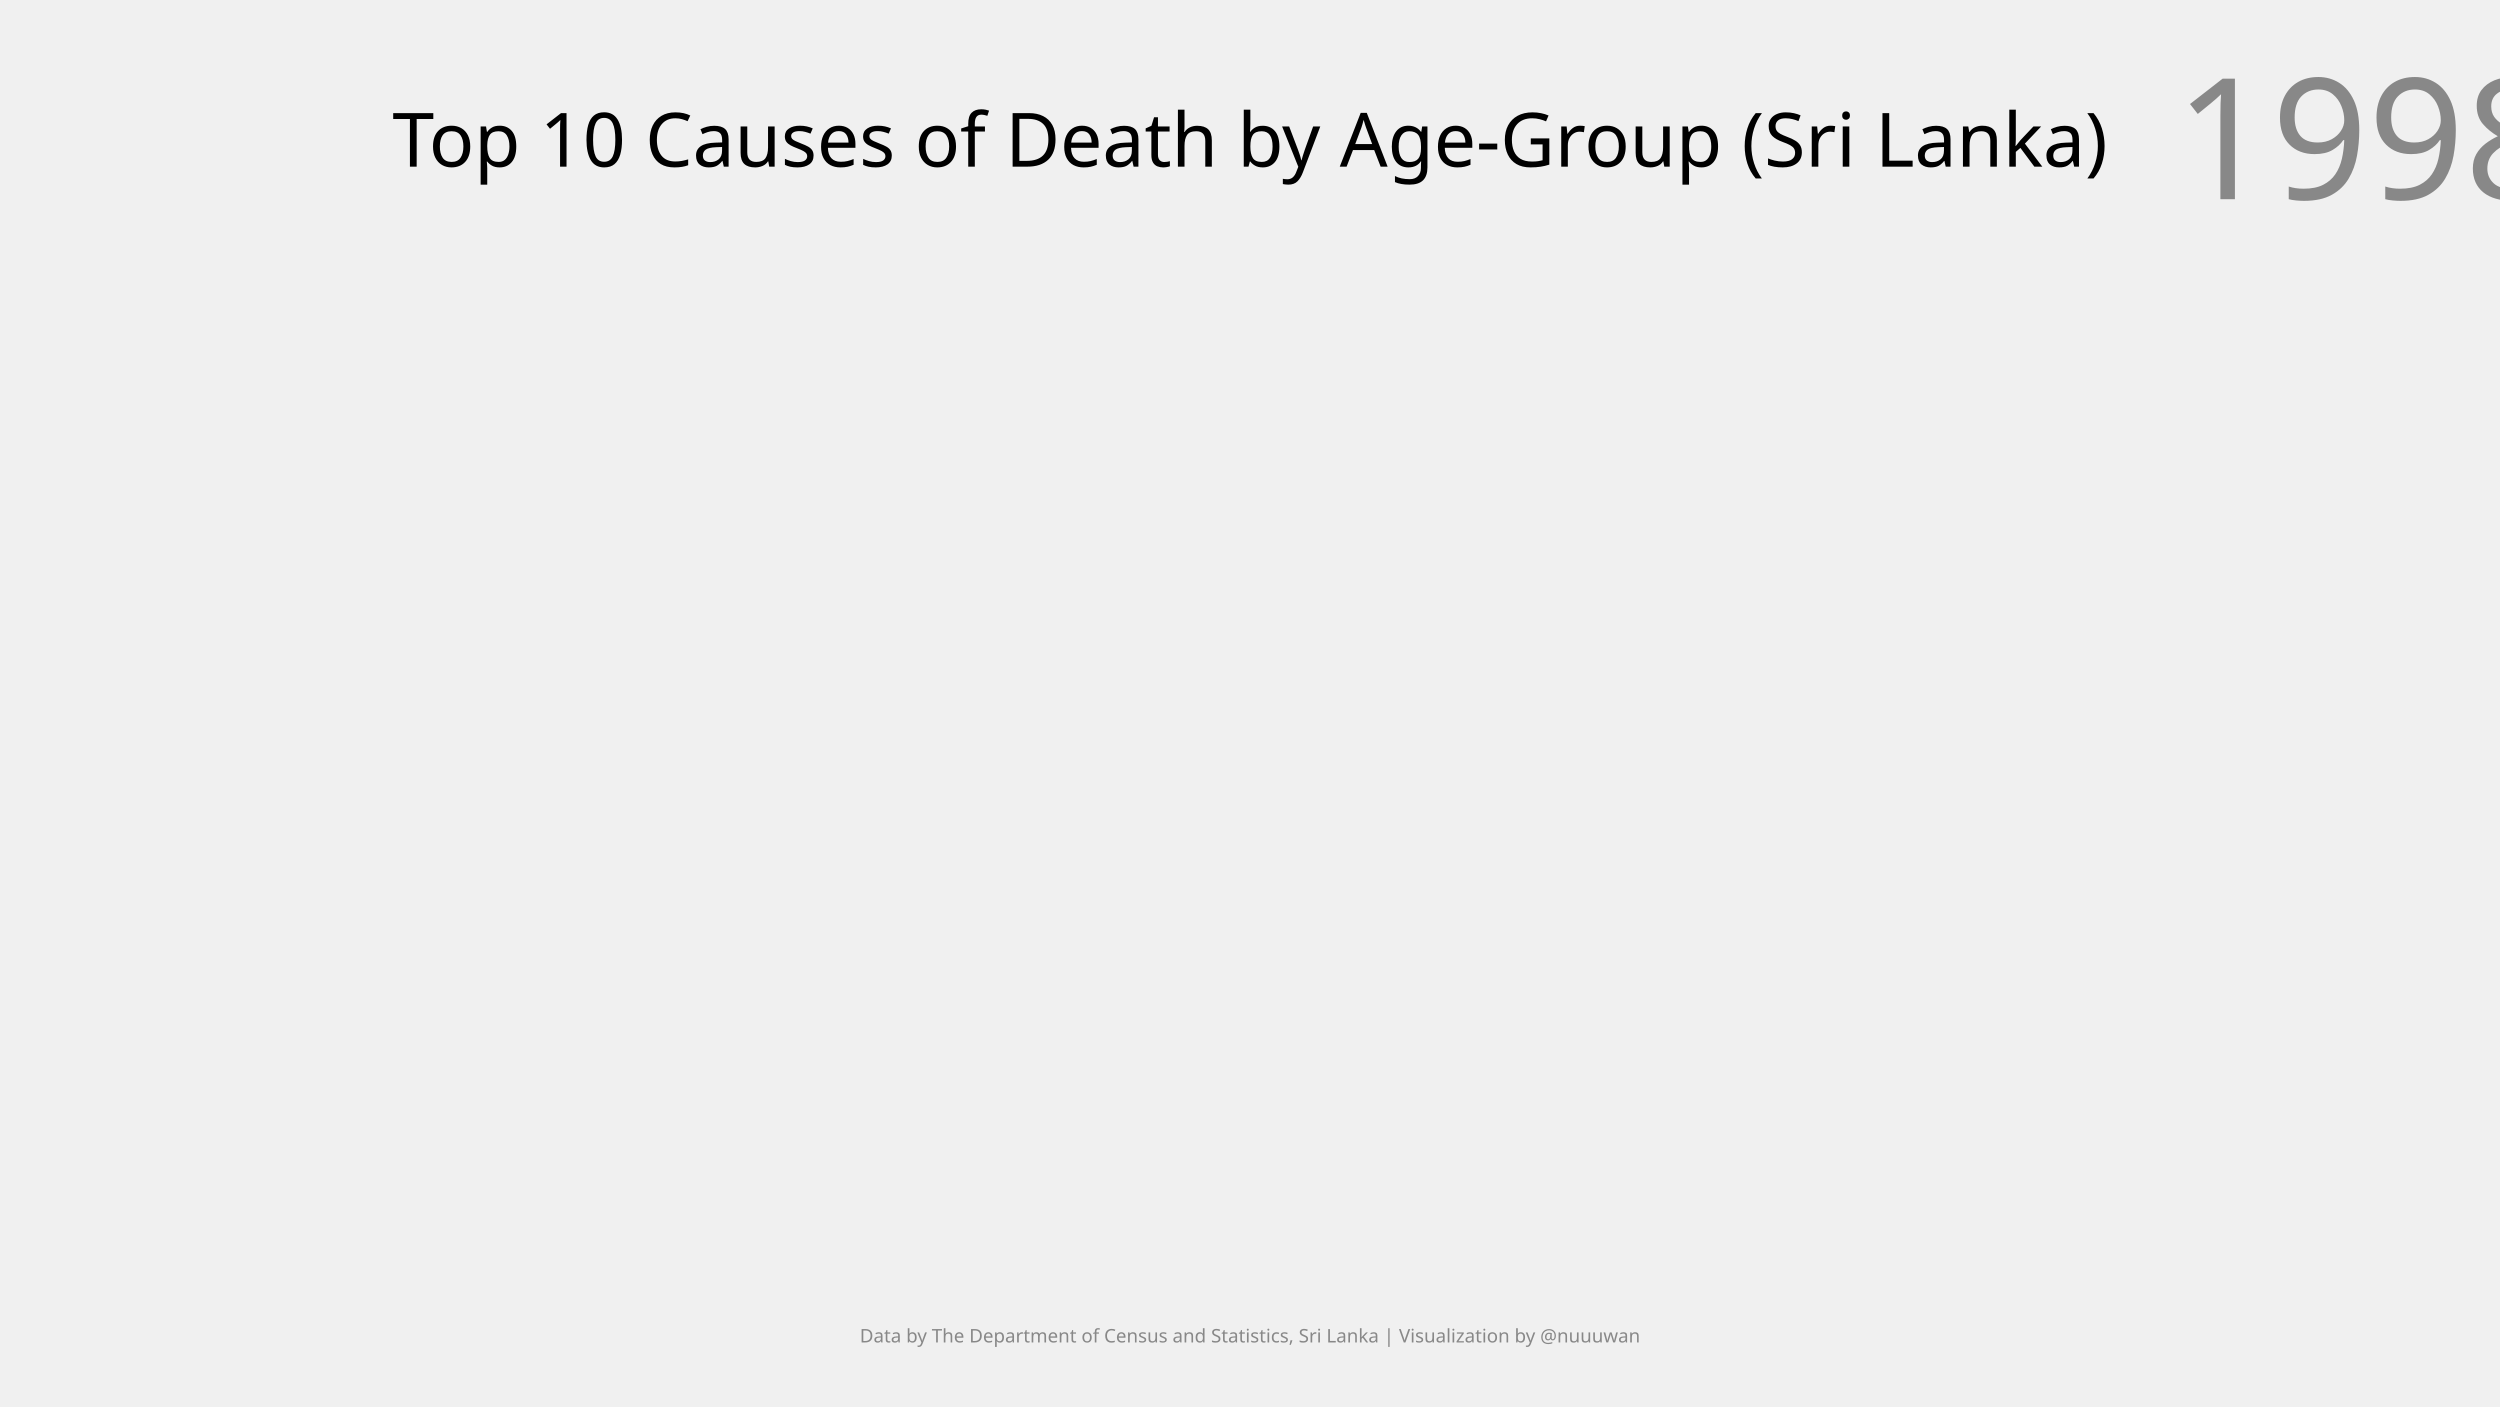
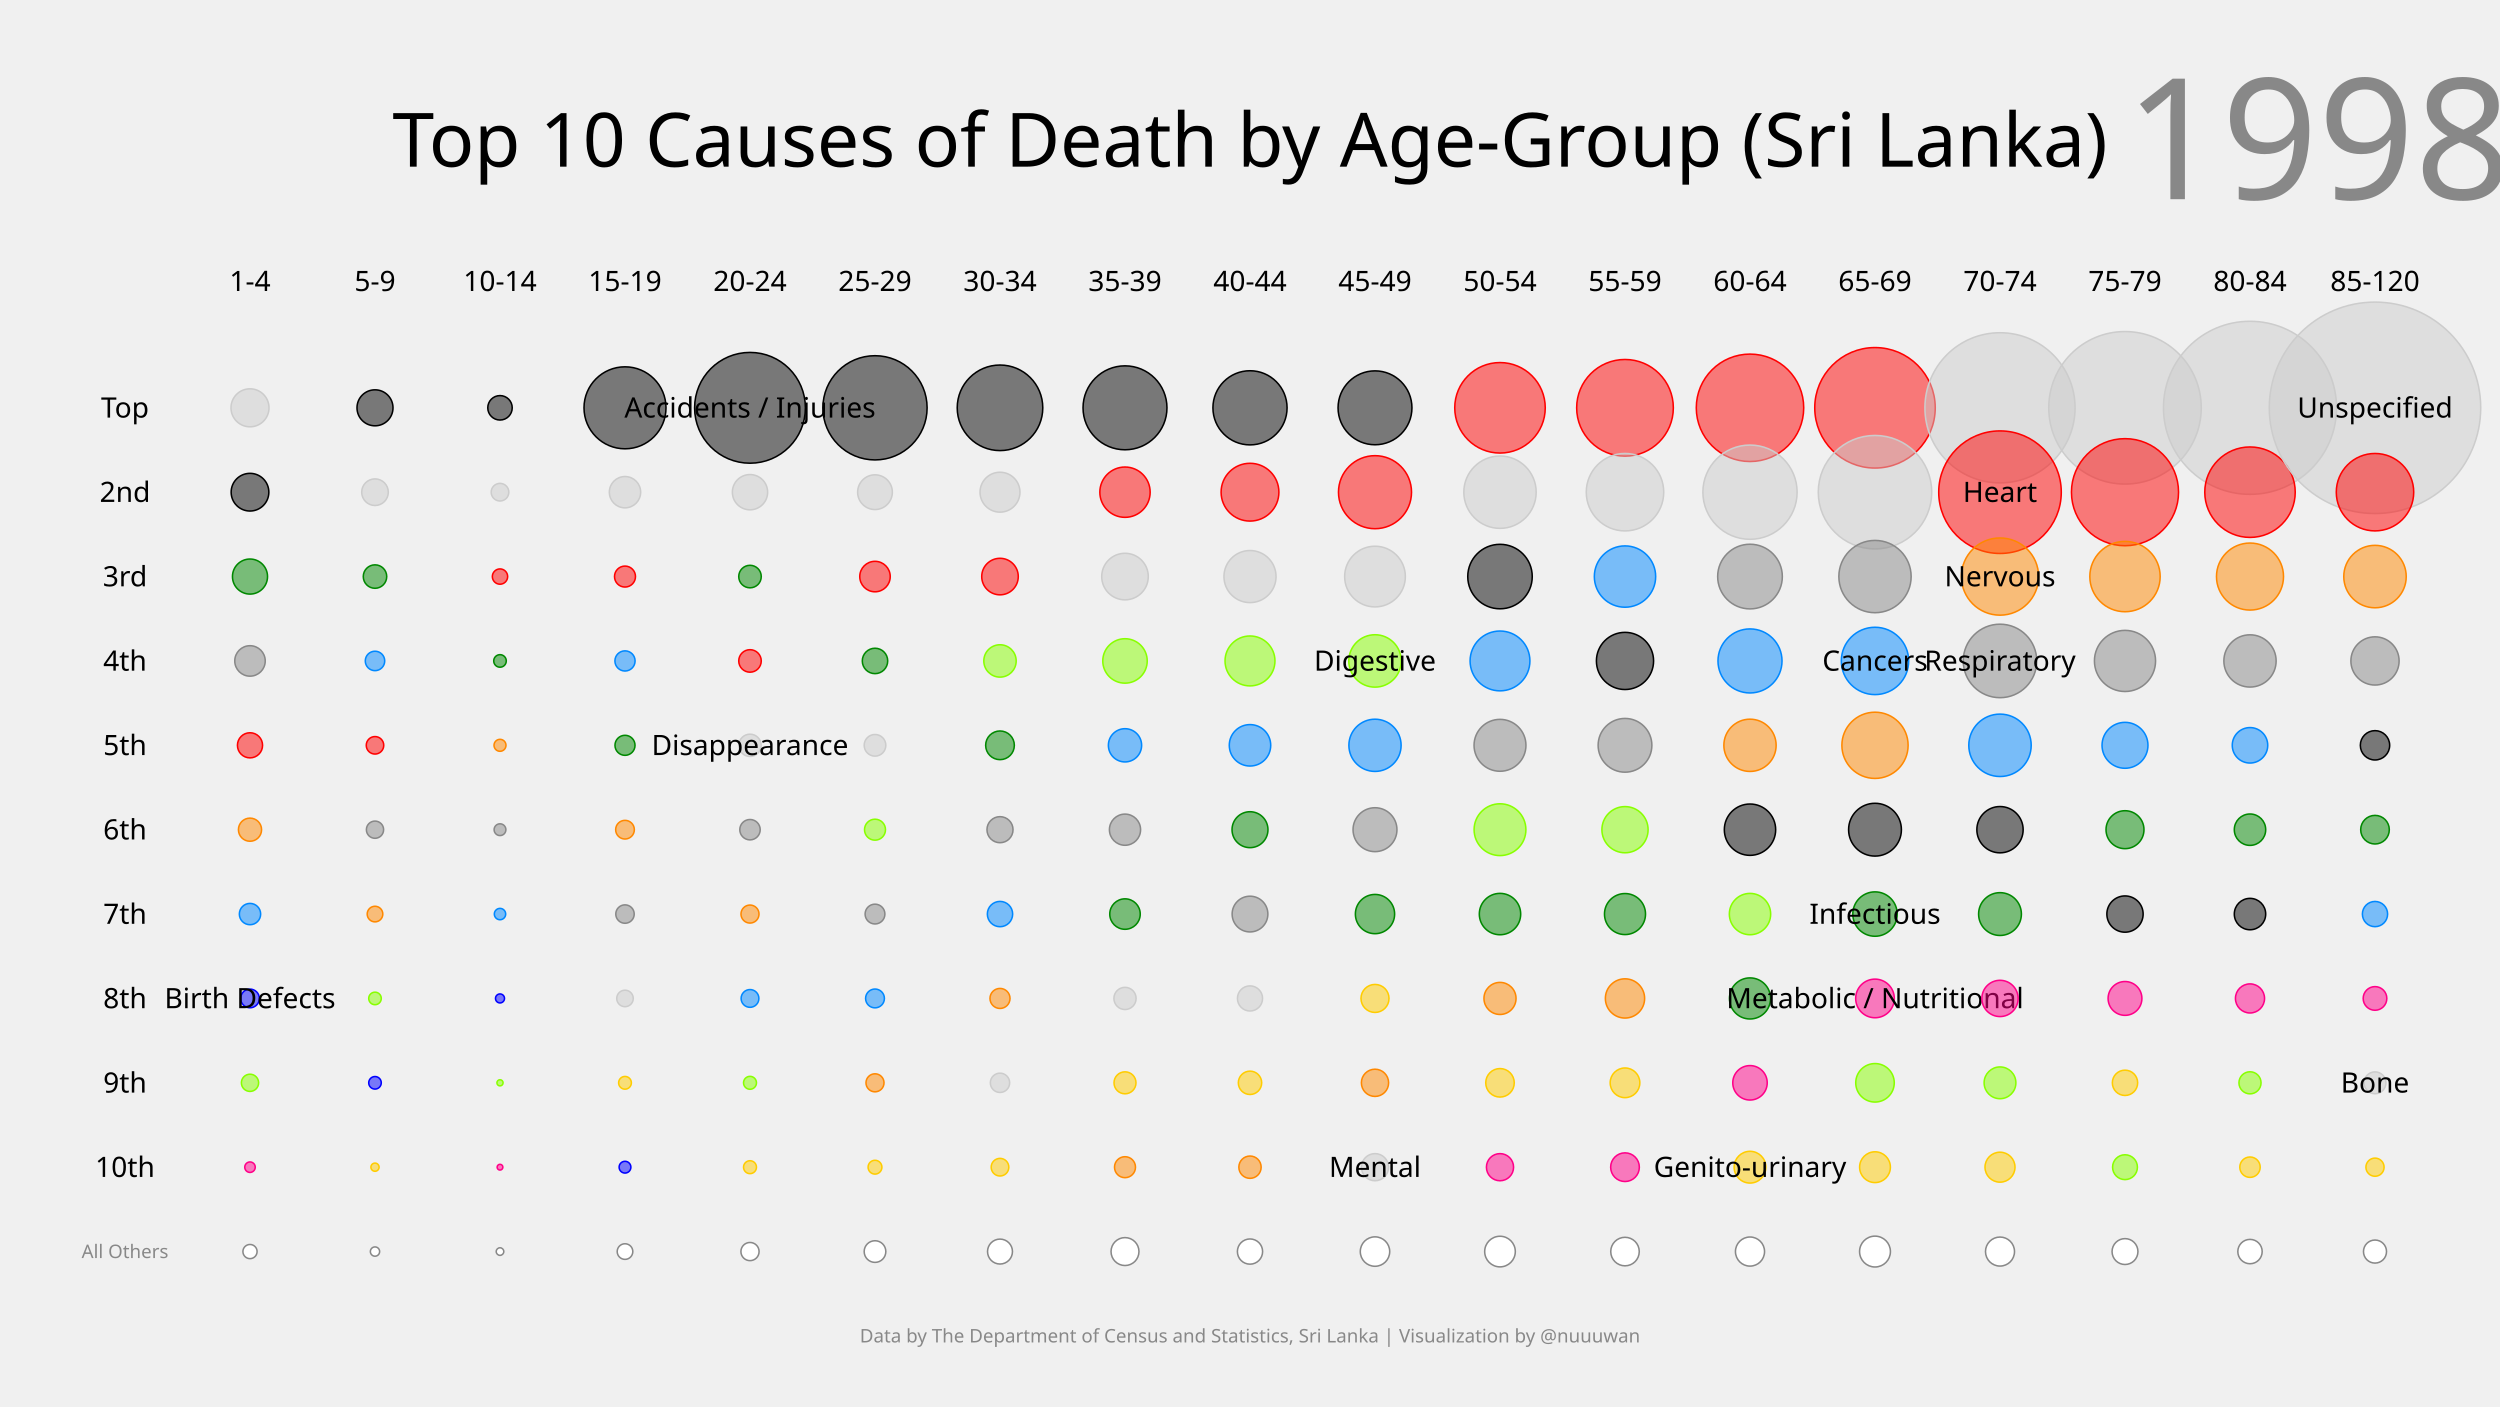
<svg xmlns="http://www.w3.org/2000/svg" width="1600" height="900">
  <g>
    <text x="800.0" y="90" text-anchor="middle" dominant-baseline="middle" font-size="48" font-family="P22 Johnston" fill="black">Top 10 Causes of Death by Age-Group (Sri Lanka)</text>
-     <text x="1392.0" y="90" text-anchor="start" dominant-baseline="middle" font-size="108" font-family="P22 Johnston" fill="#888">1998</text>
+     <text x="1360.0" y="90" text-anchor="start" dominant-baseline="middle" font-size="108" font-family="P22 Johnston" fill="#888">1998</text>
  </g>
-   <g />
+   <g>
+     <g>
+       <text x="160.0" y="180" text-anchor="middle" dominant-baseline="middle" font-size="18.0" font-family="P22 Johnston" fill="black">1-4</text>
+       <text x="80.0" y="261.0" text-anchor="middle" dominant-baseline="middle" font-size="18.0" font-family="P22 Johnston" fill="black">Top</text>
+       <circle cx="160.0" cy="261.0" r="12.165" stroke="#ccc" fill="#ccc" fill-opacity="0.5" />
+       <text x="80.0" y="315.0" text-anchor="middle" dominant-baseline="middle" font-size="18.0" font-family="P22 Johnston" fill="black">2nd</text>
+       <circle cx="160.0" cy="315.0" r="12.064" stroke="#000" fill="#000" fill-opacity="0.5" />
+       <text x="80.0" y="369.0" text-anchor="middle" dominant-baseline="middle" font-size="18.0" font-family="P22 Johnston" fill="black">3rd</text>
+       <circle cx="160.0" cy="369.0" r="11.222" stroke="#080" fill="#080" fill-opacity="0.5" />
+       <text x="80.0" y="423.0" text-anchor="middle" dominant-baseline="middle" font-size="18.0" font-family="P22 Johnston" fill="black">4th</text>
+       <circle cx="160.0" cy="423.0" r="9.75" stroke="#888" fill="#888" fill-opacity="0.5" />
+       <text x="80.0" y="477.0" text-anchor="middle" dominant-baseline="middle" font-size="18.0" font-family="P22 Johnston" fill="black">5th</text>
+       <circle cx="160.0" cy="477.0" r="8.042" stroke="#f00" fill="#f00" fill-opacity="0.5" />
+       <text x="80.0" y="531.0" text-anchor="middle" dominant-baseline="middle" font-size="18.0" font-family="P22 Johnston" fill="black">6th</text>
+       <circle cx="160.0" cy="531.0" r="7.408" stroke="#f80" fill="#f80" fill-opacity="0.5" />
+       <text x="80.0" y="585.0" text-anchor="middle" dominant-baseline="middle" font-size="18.0" font-family="P22 Johnston" fill="black">7th</text>
+       <circle cx="160.0" cy="585.0" r="6.823" stroke="#08f" fill="#08f" fill-opacity="0.5" />
+       <text x="80.0" y="639.0" text-anchor="middle" dominant-baseline="middle" font-size="18.0" font-family="P22 Johnston" fill="black">8th</text>
+       <circle cx="160.0" cy="639.0" r="5.981" stroke="#00f" fill="#00f" fill-opacity="0.5" />
+       <text x="160.0" y="639.0" text-anchor="middle" dominant-baseline="middle" font-size="18.0" font-family="P22 Johnston" fill="black">Birth Defects</text>
+       <text x="80.0" y="693.0" text-anchor="middle" dominant-baseline="middle" font-size="18.0" font-family="P22 Johnston" fill="black">9th</text>
+       <circle cx="160.0" cy="693.0" r="5.512" stroke="#8f0" fill="#8f0" fill-opacity="0.5" />
+       <text x="80.0" y="747.0" text-anchor="middle" dominant-baseline="middle" font-size="18.0" font-family="P22 Johnston" fill="black">10th</text>
+       <circle cx="160.0" cy="747.0" r="3.357" stroke="#f08" fill="#f08" fill-opacity="0.5" />
+       <circle cx="160.0" cy="801.0" r="4.537" stroke="#888" fill="#fff" />
+       <text x="80.0" y="801.0" text-anchor="middle" dominant-baseline="middle" font-size="12" font-family="P22 Johnston" fill="#888">All Others</text>
+     </g>
+     <g>
+       <text x="240.0" y="180" text-anchor="middle" dominant-baseline="middle" font-size="18.0" font-family="P22 Johnston" fill="black">5-9</text>
+       <circle cx="240.0" cy="261.0" r="11.523" stroke="#000" fill="#000" fill-opacity="0.5" />
+       <circle cx="240.0" cy="315.0" r="8.516" stroke="#ccc" fill="#ccc" fill-opacity="0.5" />
+       <circle cx="240.0" cy="369.0" r="7.507" stroke="#080" fill="#080" fill-opacity="0.5" />
+       <circle cx="240.0" cy="423.0" r="6.222" stroke="#08f" fill="#08f" fill-opacity="0.5" />
+       <circle cx="240.0" cy="477.0" r="5.6" stroke="#f00" fill="#f00" fill-opacity="0.5" />
+       <circle cx="240.0" cy="531.0" r="5.512" stroke="#888" fill="#888" fill-opacity="0.5" />
+       <circle cx="240.0" cy="585.0" r="4.999" stroke="#f80" fill="#f80" fill-opacity="0.5" />
+       <circle cx="240.0" cy="639.0" r="4.021" stroke="#8f0" fill="#8f0" fill-opacity="0.5" />
+       <circle cx="240.0" cy="693.0" r="4.021" stroke="#00f" fill="#00f" fill-opacity="0.5" />
+       <circle cx="240.0" cy="747.0" r="2.619" stroke="#fc0" fill="#fc0" fill-opacity="0.5" />
+       <circle cx="240.0" cy="801.0" r="2.97" stroke="#888" fill="#fff" />
+     </g>
+     <g>
+       <text x="320.0" y="180" text-anchor="middle" dominant-baseline="middle" font-size="18.0" font-family="P22 Johnston" fill="black">10-14</text>
+       <circle cx="320.0" cy="261.0" r="7.826" stroke="#000" fill="#000" fill-opacity="0.5" />
+       <circle cx="320.0" cy="315.0" r="5.644" stroke="#ccc" fill="#ccc" fill-opacity="0.5" />
+       <circle cx="320.0" cy="369.0" r="4.9" stroke="#f00" fill="#f00" fill-opacity="0.5" />
+       <circle cx="320.0" cy="423.0" r="4.021" stroke="#080" fill="#080" fill-opacity="0.5" />
+       <circle cx="320.0" cy="477.0" r="3.834" stroke="#f80" fill="#f80" fill-opacity="0.5" />
+       <circle cx="320.0" cy="531.0" r="3.77" stroke="#888" fill="#888" fill-opacity="0.5" />
+       <circle cx="320.0" cy="585.0" r="3.637" stroke="#08f" fill="#08f" fill-opacity="0.5" />
+       <circle cx="320.0" cy="639.0" r="2.886" stroke="#00f" fill="#00f" fill-opacity="0.5" />
+       <circle cx="320.0" cy="693.0" r="1.98" stroke="#8f0" fill="#8f0" fill-opacity="0.5" />
+       <circle cx="320.0" cy="747.0" r="1.852" stroke="#f08" fill="#f08" fill-opacity="0.5" />
+       <circle cx="320.0" cy="801.0" r="2.425" stroke="#888" fill="#fff" />
+     </g>
+     <g>
+       <text x="400.0" y="180" text-anchor="middle" dominant-baseline="middle" font-size="18.0" font-family="P22 Johnston" fill="black">15-19</text>
+       <circle cx="400.0" cy="261.0" r="26.238" stroke="#000" fill="#000" fill-opacity="0.5" />
+       <circle cx="400.0" cy="315.0" r="10.022" stroke="#ccc" fill="#ccc" fill-opacity="0.5" />
+       <circle cx="400.0" cy="369.0" r="6.714" stroke="#f00" fill="#f00" fill-opacity="0.5" />
+       <circle cx="400.0" cy="423.0" r="6.454" stroke="#08f" fill="#08f" fill-opacity="0.5" />
+       <circle cx="400.0" cy="477.0" r="6.416" stroke="#080" fill="#080" fill-opacity="0.5" />
+       <circle cx="400.0" cy="531.0" r="5.981" stroke="#f80" fill="#f80" fill-opacity="0.5" />
+       <circle cx="400.0" cy="585.0" r="5.898" stroke="#888" fill="#888" fill-opacity="0.5" />
+       <circle cx="400.0" cy="639.0" r="5.285" stroke="#cccccc" fill="#cccccc" fill-opacity="0.5" />
+       <circle cx="400.0" cy="693.0" r="4.082" stroke="#fc0" fill="#fc0" fill-opacity="0.5" />
+       <circle cx="400.0" cy="747.0" r="3.77" stroke="#00f" fill="#00f" fill-opacity="0.5" />
+       <circle cx="400.0" cy="801.0" r="4.999" stroke="#888" fill="#fff" />
+     </g>
+     <g>
+       <text x="480.0" y="180" text-anchor="middle" dominant-baseline="middle" font-size="18.0" font-family="P22 Johnston" fill="black">20-24</text>
+       <circle cx="480.0" cy="261.0" r="35.452" stroke="#000" fill="#000" fill-opacity="0.5" />
+       <text x="480.0" y="261.0" text-anchor="middle" dominant-baseline="middle" font-size="18.0" font-family="P22 Johnston" fill="black">Accidents / Injuries</text>
+       <circle cx="480.0" cy="315.0" r="11.287" stroke="#ccc" fill="#ccc" fill-opacity="0.5" />
+       <circle cx="480.0" cy="369.0" r="7.207" stroke="#080" fill="#080" fill-opacity="0.5" />
+       <circle cx="480.0" cy="423.0" r="7.207" stroke="#f00" fill="#f00" fill-opacity="0.5" />
+       <circle cx="480.0" cy="477.0" r="7.139" stroke="#cccccc" fill="#cccccc" fill-opacity="0.5" />
+       <text x="480.0" y="477.0" text-anchor="middle" dominant-baseline="middle" font-size="18.0" font-family="P22 Johnston" fill="black">Disappearance</text>
+       <circle cx="480.0" cy="531.0" r="6.529" stroke="#888" fill="#888" fill-opacity="0.5" />
+       <circle cx="480.0" cy="585.0" r="5.772" stroke="#f80" fill="#f80" fill-opacity="0.5" />
+       <circle cx="480.0" cy="639.0" r="5.687" stroke="#08f" fill="#08f" fill-opacity="0.5" />
+       <circle cx="480.0" cy="693.0" r="4.141" stroke="#8f0" fill="#8f0" fill-opacity="0.5" />
+       <circle cx="480.0" cy="747.0" r="4.141" stroke="#fc0" fill="#fc0" fill-opacity="0.5" />
+       <circle cx="480.0" cy="801.0" r="5.815" stroke="#888" fill="#fff" />
+     </g>
+     <g>
+       <text x="560.0" y="180" text-anchor="middle" dominant-baseline="middle" font-size="18.0" font-family="P22 Johnston" fill="black">25-29</text>
+       <circle cx="560.0" cy="261.0" r="33.351" stroke="#000" fill="#000" fill-opacity="0.5" />
+       <circle cx="560.0" cy="315.0" r="11.112" stroke="#ccc" fill="#ccc" fill-opacity="0.5" />
+       <circle cx="560.0" cy="369.0" r="9.75" stroke="#f00" fill="#f00" fill-opacity="0.5" />
+       <circle cx="560.0" cy="423.0" r="8.133" stroke="#080" fill="#080" fill-opacity="0.5" />
+       <circle cx="560.0" cy="477.0" r="6.93" stroke="#cccccc" fill="#cccccc" fill-opacity="0.5" />
+       <circle cx="560.0" cy="531.0" r="6.714" stroke="#8f0" fill="#8f0" fill-opacity="0.5" />
+       <circle cx="560.0" cy="585.0" r="6.339" stroke="#888" fill="#888" fill-opacity="0.5" />
+       <circle cx="560.0" cy="639.0" r="6.022" stroke="#08f" fill="#08f" fill-opacity="0.5" />
+       <circle cx="560.0" cy="693.0" r="5.772" stroke="#f80" fill="#f80" fill-opacity="0.5" />
+       <circle cx="560.0" cy="747.0" r="4.427" stroke="#fc0" fill="#fc0" fill-opacity="0.5" />
+       <circle cx="560.0" cy="801.0" r="6.93" stroke="#888" fill="#fff" />
+     </g>
+     <g>
+       <text x="640.0" y="180" text-anchor="middle" dominant-baseline="middle" font-size="18.0" font-family="P22 Johnston" fill="black">30-34</text>
+       <circle cx="640.0" cy="261.0" r="27.381" stroke="#000" fill="#000" fill-opacity="0.5" />
+       <circle cx="640.0" cy="315.0" r="12.774" stroke="#ccc" fill="#ccc" fill-opacity="0.5" />
+       <circle cx="640.0" cy="369.0" r="11.692" stroke="#f00" fill="#f00" fill-opacity="0.5" />
+       <circle cx="640.0" cy="423.0" r="10.359" stroke="#8f0" fill="#8f0" fill-opacity="0.5" />
+       <circle cx="640.0" cy="477.0" r="9.18" stroke="#080" fill="#080" fill-opacity="0.5" />
+       <circle cx="640.0" cy="531.0" r="8.341" stroke="#888" fill="#888" fill-opacity="0.5" />
+       <circle cx="640.0" cy="585.0" r="8.103" stroke="#08f" fill="#08f" fill-opacity="0.5" />
+       <circle cx="640.0" cy="639.0" r="6.416" stroke="#f80" fill="#f80" fill-opacity="0.5" />
+       <circle cx="640.0" cy="693.0" r="6.182" stroke="#cccccc" fill="#cccccc" fill-opacity="0.5" />
+       <circle cx="640.0" cy="747.0" r="5.644" stroke="#fc0" fill="#fc0" fill-opacity="0.5" />
+       <circle cx="640.0" cy="801.0" r="7.981" stroke="#888" fill="#fff" />
+     </g>
+     <g>
+       <text x="720.0" y="180" text-anchor="middle" dominant-baseline="middle" font-size="18.0" font-family="P22 Johnston" fill="black">35-39</text>
+       <circle cx="720.0" cy="261.0" r="26.857" stroke="#000" fill="#000" fill-opacity="0.5" />
+       <circle cx="720.0" cy="315.0" r="16.1" stroke="#f00" fill="#f00" fill-opacity="0.5" />
+       <circle cx="720.0" cy="369.0" r="14.899" stroke="#ccc" fill="#ccc" fill-opacity="0.5" />
+       <circle cx="720.0" cy="423.0" r="14.226" stroke="#8f0" fill="#8f0" fill-opacity="0.5" />
+       <circle cx="720.0" cy="477.0" r="10.639" stroke="#08f" fill="#08f" fill-opacity="0.5" />
+       <circle cx="720.0" cy="531.0" r="9.973" stroke="#888" fill="#888" fill-opacity="0.5" />
+       <circle cx="720.0" cy="585.0" r="9.75" stroke="#080" fill="#080" fill-opacity="0.5" />
+       <circle cx="720.0" cy="639.0" r="7.104" stroke="#cccccc" fill="#cccccc" fill-opacity="0.5" />
+       <circle cx="720.0" cy="693.0" r="7.035" stroke="#fc0" fill="#fc0" fill-opacity="0.5" />
+       <circle cx="720.0" cy="747.0" r="6.714" stroke="#f80" fill="#f80" fill-opacity="0.5" />
+       <circle cx="720.0" cy="801.0" r="8.937" stroke="#888" fill="#fff" />
+     </g>
+     <g>
+       <text x="800.0" y="180" text-anchor="middle" dominant-baseline="middle" font-size="18.0" font-family="P22 Johnston" fill="black">40-44</text>
+       <circle cx="800.0" cy="261.0" r="23.728" stroke="#000" fill="#000" fill-opacity="0.5" />
+       <circle cx="800.0" cy="315.0" r="18.494" stroke="#f00" fill="#f00" fill-opacity="0.5" />
+       <circle cx="800.0" cy="369.0" r="16.668" stroke="#ccc" fill="#ccc" fill-opacity="0.5" />
+       <circle cx="800.0" cy="423.0" r="15.978" stroke="#8f0" fill="#8f0" fill-opacity="0.5" />
+       <circle cx="800.0" cy="477.0" r="13.263" stroke="#08f" fill="#08f" fill-opacity="0.5" />
+       <circle cx="800.0" cy="531.0" r="11.502" stroke="#080" fill="#080" fill-opacity="0.5" />
+       <circle cx="800.0" cy="585.0" r="11.438" stroke="#888" fill="#888" fill-opacity="0.5" />
+       <circle cx="800.0" cy="639.0" r="8.042" stroke="#cccccc" fill="#cccccc" fill-opacity="0.5" />
+       <circle cx="800.0" cy="693.0" r="7.474" stroke="#fc0" fill="#fc0" fill-opacity="0.5" />
+       <circle cx="800.0" cy="747.0" r="7.139" stroke="#f80" fill="#f80" fill-opacity="0.5" />
+       <circle cx="800.0" cy="801.0" r="8.073" stroke="#888" fill="#fff" />
+     </g>
+     <g>
+       <text x="880" y="180" text-anchor="middle" dominant-baseline="middle" font-size="18.0" font-family="P22 Johnston" fill="black">45-49</text>
+       <circle cx="880" cy="261.0" r="23.645" stroke="#000" fill="#000" fill-opacity="0.5" />
+       <circle cx="880" cy="315.0" r="23.374" stroke="#f00" fill="#f00" fill-opacity="0.5" />
+       <circle cx="880" cy="369.0" r="19.424" stroke="#ccc" fill="#ccc" fill-opacity="0.5" />
+       <circle cx="880" cy="423.0" r="16.771" stroke="#8f0" fill="#8f0" fill-opacity="0.5" />
+       <text x="880" y="423.0" text-anchor="middle" dominant-baseline="middle" font-size="18.0" font-family="P22 Johnston" fill="black">Digestive</text>
+       <circle cx="880" cy="477.0" r="16.712" stroke="#08f" fill="#08f" fill-opacity="0.5" />
+       <circle cx="880" cy="531.0" r="14.052" stroke="#888" fill="#888" fill-opacity="0.5" />
+       <circle cx="880" cy="585.0" r="12.561" stroke="#080" fill="#080" fill-opacity="0.5" />
+       <circle cx="880" cy="639.0" r="8.964" stroke="#fc0" fill="#fc0" fill-opacity="0.5" />
+       <circle cx="880" cy="693.0" r="8.715" stroke="#f80" fill="#f80" fill-opacity="0.5" />
+       <circle cx="880" cy="747.0" r="8.687" stroke="#cccccc" fill="#cccccc" fill-opacity="0.5" />
+       <text x="880" y="747.0" text-anchor="middle" dominant-baseline="middle" font-size="18.0" font-family="P22 Johnston" fill="black">Mental</text>
+       <circle cx="880" cy="801.0" r="9.418" stroke="#888" fill="#fff" />
+     </g>
+     <g>
+       <text x="960.0" y="180" text-anchor="middle" dominant-baseline="middle" font-size="18.0" font-family="P22 Johnston" fill="black">50-54</text>
+       <circle cx="960.0" cy="261.0" r="28.963" stroke="#f00" fill="#f00" fill-opacity="0.5" />
+       <circle cx="960.0" cy="315.0" r="23.153" stroke="#ccc" fill="#ccc" fill-opacity="0.5" />
+       <circle cx="960.0" cy="369.0" r="20.635" stroke="#000" fill="#000" fill-opacity="0.5" />
+       <circle cx="960.0" cy="423.0" r="19.145" stroke="#08f" fill="#08f" fill-opacity="0.5" />
+       <circle cx="960.0" cy="477.0" r="16.609" stroke="#888" fill="#888" fill-opacity="0.5" />
+       <circle cx="960.0" cy="531.0" r="16.58" stroke="#8f0" fill="#8f0" fill-opacity="0.5" />
+       <circle cx="960.0" cy="585.0" r="13.245" stroke="#080" fill="#080" fill-opacity="0.5" />
+       <circle cx="960.0" cy="639.0" r="10.264" stroke="#f80" fill="#f80" fill-opacity="0.5" />
+       <circle cx="960.0" cy="693.0" r="9.127" stroke="#fc0" fill="#fc0" fill-opacity="0.5" />
+       <circle cx="960.0" cy="747.0" r="8.687" stroke="#f08" fill="#f08" fill-opacity="0.5" />
+       <circle cx="960.0" cy="801.0" r="9.8" stroke="#888" fill="#fff" />
+     </g>
+     <g>
+       <text x="1040.0" y="180" text-anchor="middle" dominant-baseline="middle" font-size="18.0" font-family="P22 Johnston" fill="black">55-59</text>
+       <circle cx="1040.0" cy="261.0" r="30.935" stroke="#f00" fill="#f00" fill-opacity="0.5" />
+       <circle cx="1040.0" cy="315.0" r="24.788" stroke="#ccc" fill="#ccc" fill-opacity="0.5" />
+       <circle cx="1040.0" cy="369.0" r="19.625" stroke="#08f" fill="#08f" fill-opacity="0.5" />
+       <circle cx="1040.0" cy="423.0" r="18.294" stroke="#000" fill="#000" fill-opacity="0.5" />
+       <circle cx="1040.0" cy="477.0" r="17.203" stroke="#888" fill="#888" fill-opacity="0.5" />
+       <circle cx="1040.0" cy="531.0" r="14.783" stroke="#8f0" fill="#8f0" fill-opacity="0.5" />
+       <circle cx="1040.0" cy="585.0" r="13.133" stroke="#080" fill="#080" fill-opacity="0.5" />
+       <circle cx="1040.0" cy="639.0" r="12.561" stroke="#f80" fill="#f80" fill-opacity="0.5" />
+       <circle cx="1040.0" cy="693.0" r="9.495" stroke="#fc0" fill="#fc0" fill-opacity="0.5" />
+       <circle cx="1040.0" cy="747.0" r="9.18" stroke="#f08" fill="#f08" fill-opacity="0.5" />
+       <circle cx="1040.0" cy="801.0" r="9.127" stroke="#888" fill="#fff" />
+     </g>
+     <g>
+       <text x="1120.0" y="180" text-anchor="middle" dominant-baseline="middle" font-size="18.0" font-family="P22 Johnston" fill="black">60-64</text>
+       <circle cx="1120.0" cy="261.0" r="34.378" stroke="#f00" fill="#f00" fill-opacity="0.5" />
+       <circle cx="1120.0" cy="315.0" r="30.157" stroke="#ccc" fill="#ccc" fill-opacity="0.5" />
+       <circle cx="1120.0" cy="369.0" r="20.694" stroke="#888" fill="#888" fill-opacity="0.5" />
+       <circle cx="1120.0" cy="423.0" r="20.492" stroke="#08f" fill="#08f" fill-opacity="0.5" />
+       <circle cx="1120.0" cy="477.0" r="16.727" stroke="#f80" fill="#f80" fill-opacity="0.5" />
+       <circle cx="1120.0" cy="531.0" r="16.431" stroke="#000" fill="#000" fill-opacity="0.5" />
+       <circle cx="1120.0" cy="585.0" r="13.226" stroke="#8f0" fill="#8f0" fill-opacity="0.5" />
+       <circle cx="1120.0" cy="639.0" r="13.152" stroke="#080" fill="#080" fill-opacity="0.5" />
+       <circle cx="1120.0" cy="693.0" r="11.024" stroke="#f08" fill="#f08" fill-opacity="0.5" />
+       <circle cx="1120.0" cy="747.0" r="10.168" stroke="#fc0" fill="#fc0" fill-opacity="0.5" />
+       <text x="1120.0" y="747.0" text-anchor="middle" dominant-baseline="middle" font-size="18.0" font-family="P22 Johnston" fill="black">Genito-urinary</text>
+       <circle cx="1120.0" cy="801.0" r="9.313" stroke="#888" fill="#fff" />
+     </g>
+     <g>
+       <text x="1200.0" y="180" text-anchor="middle" dominant-baseline="middle" font-size="18.0" font-family="P22 Johnston" fill="black">65-69</text>
+       <circle cx="1200.0" cy="261.0" r="38.557" stroke="#f00" fill="#f00" fill-opacity="0.5" />
+       <circle cx="1200.0" cy="315.0" r="36.306" stroke="#ccc" fill="#ccc" fill-opacity="0.5" />
+       <circle cx="1200.0" cy="369.0" r="23.132" stroke="#888" fill="#888" fill-opacity="0.5" />
+       <circle cx="1200.0" cy="423.0" r="21.553" stroke="#08f" fill="#08f" fill-opacity="0.5" />
+       <text x="1200.0" y="423.0" text-anchor="middle" dominant-baseline="middle" font-size="18.0" font-family="P22 Johnston" fill="black">Cancers</text>
+       <circle cx="1200.0" cy="477.0" r="21.197" stroke="#f80" fill="#f80" fill-opacity="0.5" />
+       <circle cx="1200.0" cy="531.0" r="16.902" stroke="#000" fill="#000" fill-opacity="0.5" />
+       <circle cx="1200.0" cy="585.0" r="14.208" stroke="#080" fill="#080" fill-opacity="0.5" />
+       <text x="1200.0" y="585.0" text-anchor="middle" dominant-baseline="middle" font-size="18.0" font-family="P22 Johnston" fill="black">Infectious</text>
+       <circle cx="1200.0" cy="639.0" r="12.364" stroke="#f08" fill="#f08" fill-opacity="0.5" />
+       <text x="1200.0" y="639.0" text-anchor="middle" dominant-baseline="middle" font-size="18.0" font-family="P22 Johnston" fill="black">Metabolic / Nutritional</text>
+       <circle cx="1200.0" cy="693.0" r="12.325" stroke="#8f0" fill="#8f0" fill-opacity="0.5" />
+       <circle cx="1200.0" cy="747.0" r="9.85" stroke="#fc0" fill="#fc0" fill-opacity="0.5" />
+       <circle cx="1200.0" cy="801.0" r="9.875" stroke="#888" fill="#fff" />
+     </g>
+     <g>
+       <text x="1280.0" y="180" text-anchor="middle" dominant-baseline="middle" font-size="18.0" font-family="P22 Johnston" fill="black">70-74</text>
+       <circle cx="1280.0" cy="261.0" r="48.051" stroke="#ccc" fill="#ccc" fill-opacity="0.5" />
+       <circle cx="1280.0" cy="315.0" r="39.219" stroke="#f00" fill="#f00" fill-opacity="0.5" />
+       <text x="1280.0" y="315.0" text-anchor="middle" dominant-baseline="middle" font-size="18.0" font-family="P22 Johnston" fill="black">Heart</text>
+       <circle cx="1280.0" cy="369.0" r="24.709" stroke="#f80" fill="#f80" fill-opacity="0.5" />
+       <text x="1280.0" y="369.0" text-anchor="middle" dominant-baseline="middle" font-size="18.0" font-family="P22 Johnston" fill="black">Nervous</text>
+       <circle cx="1280.0" cy="423.0" r="23.52" stroke="#888" fill="#888" fill-opacity="0.5" />
+       <text x="1280.0" y="423.0" text-anchor="middle" dominant-baseline="middle" font-size="18.0" font-family="P22 Johnston" fill="black">Respiratory</text>
+       <circle cx="1280.0" cy="477.0" r="19.971" stroke="#08f" fill="#08f" fill-opacity="0.5" />
+       <circle cx="1280.0" cy="531.0" r="14.816" stroke="#000" fill="#000" fill-opacity="0.5" />
+       <circle cx="1280.0" cy="585.0" r="13.699" stroke="#080" fill="#080" fill-opacity="0.5" />
+       <circle cx="1280.0" cy="639.0" r="11.608" stroke="#f08" fill="#f08" fill-opacity="0.5" />
+       <circle cx="1280.0" cy="693.0" r="10.168" stroke="#8f0" fill="#8f0" fill-opacity="0.5" />
+       <circle cx="1280.0" cy="747.0" r="9.598" stroke="#fc0" fill="#fc0" fill-opacity="0.5" />
+       <circle cx="1280.0" cy="801.0" r="9.287" stroke="#888" fill="#fff" />
+     </g>
+     <g>
+       <text x="1360.0" y="180" text-anchor="middle" dominant-baseline="middle" font-size="18.0" font-family="P22 Johnston" fill="black">75-79</text>
+       <circle cx="1360.0" cy="261.0" r="48.805" stroke="#ccc" fill="#ccc" fill-opacity="0.5" />
+       <circle cx="1360.0" cy="315.0" r="34.264" stroke="#f00" fill="#f00" fill-opacity="0.5" />
+       <circle cx="1360.0" cy="369.0" r="22.509" stroke="#f80" fill="#f80" fill-opacity="0.5" />
+       <circle cx="1360.0" cy="423.0" r="19.562" stroke="#888" fill="#888" fill-opacity="0.5" />
+       <circle cx="1360.0" cy="477.0" r="14.7" stroke="#08f" fill="#08f" fill-opacity="0.5" />
+       <circle cx="1360.0" cy="531.0" r="12.145" stroke="#080" fill="#080" fill-opacity="0.5" />
+       <circle cx="1360.0" cy="585.0" r="11.608" stroke="#000" fill="#000" fill-opacity="0.5" />
+       <circle cx="1360.0" cy="639.0" r="10.822" stroke="#f08" fill="#f08" fill-opacity="0.5" />
+       <circle cx="1360.0" cy="693.0" r="8.103" stroke="#fc0" fill="#fc0" fill-opacity="0.5" />
+       <circle cx="1360.0" cy="747.0" r="7.95" stroke="#8f0" fill="#8f0" fill-opacity="0.5" />
+       <circle cx="1360.0" cy="801.0" r="8.283" stroke="#888" fill="#fff" />
+     </g>
+     <g>
+       <text x="1440.0" y="180" text-anchor="middle" dominant-baseline="middle" font-size="18.0" font-family="P22 Johnston" fill="black">80-84</text>
+       <circle cx="1440.0" cy="261.0" r="55.38" stroke="#ccc" fill="#ccc" fill-opacity="0.5" />
+       <circle cx="1440.0" cy="315.0" r="28.947" stroke="#f00" fill="#f00" fill-opacity="0.5" />
+       <circle cx="1440.0" cy="369.0" r="21.45" stroke="#f80" fill="#f80" fill-opacity="0.5" />
+       <circle cx="1440.0" cy="423.0" r="16.727" stroke="#888" fill="#888" fill-opacity="0.5" />
+       <circle cx="1440.0" cy="477.0" r="11.352" stroke="#08f" fill="#08f" fill-opacity="0.5" />
+       <circle cx="1440.0" cy="531.0" r="10.047" stroke="#080" fill="#080" fill-opacity="0.5" />
+       <circle cx="1440.0" cy="585.0" r="10.047" stroke="#000" fill="#000" fill-opacity="0.5" />
+       <circle cx="1440.0" cy="639.0" r="9.313" stroke="#f08" fill="#f08" fill-opacity="0.5" />
+       <circle cx="1440.0" cy="693.0" r="7.07" stroke="#8f0" fill="#8f0" fill-opacity="0.5" />
+       <circle cx="1440.0" cy="747.0" r="6.529" stroke="#fc0" fill="#fc0" fill-opacity="0.5" />
+       <circle cx="1440.0" cy="801.0" r="7.795" stroke="#888" fill="#fff" />
+     </g>
+     <g>
+       <text x="1520.0" y="180" text-anchor="middle" dominant-baseline="middle" font-size="18.0" font-family="P22 Johnston" fill="black">85-120</text>
+       <circle cx="1520.0" cy="261.0" r="67.658" stroke="#ccc" fill="#ccc" fill-opacity="0.5" />
+       <text x="1520.0" y="261.0" text-anchor="middle" dominant-baseline="middle" font-size="18.0" font-family="P22 Johnston" fill="black">Unspecified</text>
+       <circle cx="1520.0" cy="315.0" r="24.778" stroke="#f00" fill="#f00" fill-opacity="0.5" />
+       <circle cx="1520.0" cy="369.0" r="19.984" stroke="#f80" fill="#f80" fill-opacity="0.5" />
+       <circle cx="1520.0" cy="423.0" r="15.432" stroke="#888" fill="#888" fill-opacity="0.5" />
+       <circle cx="1520.0" cy="477.0" r="9.391" stroke="#000" fill="#000" fill-opacity="0.5" />
+       <circle cx="1520.0" cy="531.0" r="9.154" stroke="#080" fill="#080" fill-opacity="0.5" />
+       <circle cx="1520.0" cy="585.0" r="8.073" stroke="#08f" fill="#08f" fill-opacity="0.5" />
+       <circle cx="1520.0" cy="639.0" r="7.572" stroke="#f08" fill="#f08" fill-opacity="0.5" />
+       <circle cx="1520.0" cy="693.0" r="7.0" stroke="#cccccc" fill="#cccccc" fill-opacity="0.5" />
+       <text x="1520.0" y="693.0" text-anchor="middle" dominant-baseline="middle" font-size="18.0" font-family="P22 Johnston" fill="black">Bone</text>
+       <circle cx="1520.0" cy="747.0" r="5.815" stroke="#fc0" fill="#fc0" fill-opacity="0.5" />
+       <circle cx="1520.0" cy="801.0" r="7.375" stroke="#888" fill="#fff" />
+     </g>
+   </g>
  <g>
    <text x="800.0" y="855.0" text-anchor="middle" dominant-baseline="middle" font-size="12" font-family="P22 Johnston" fill="#888">Data by The Department of Census and Statistics, Sri Lanka | Visualization by @nuuuwan</text>
  </g>
</svg>
